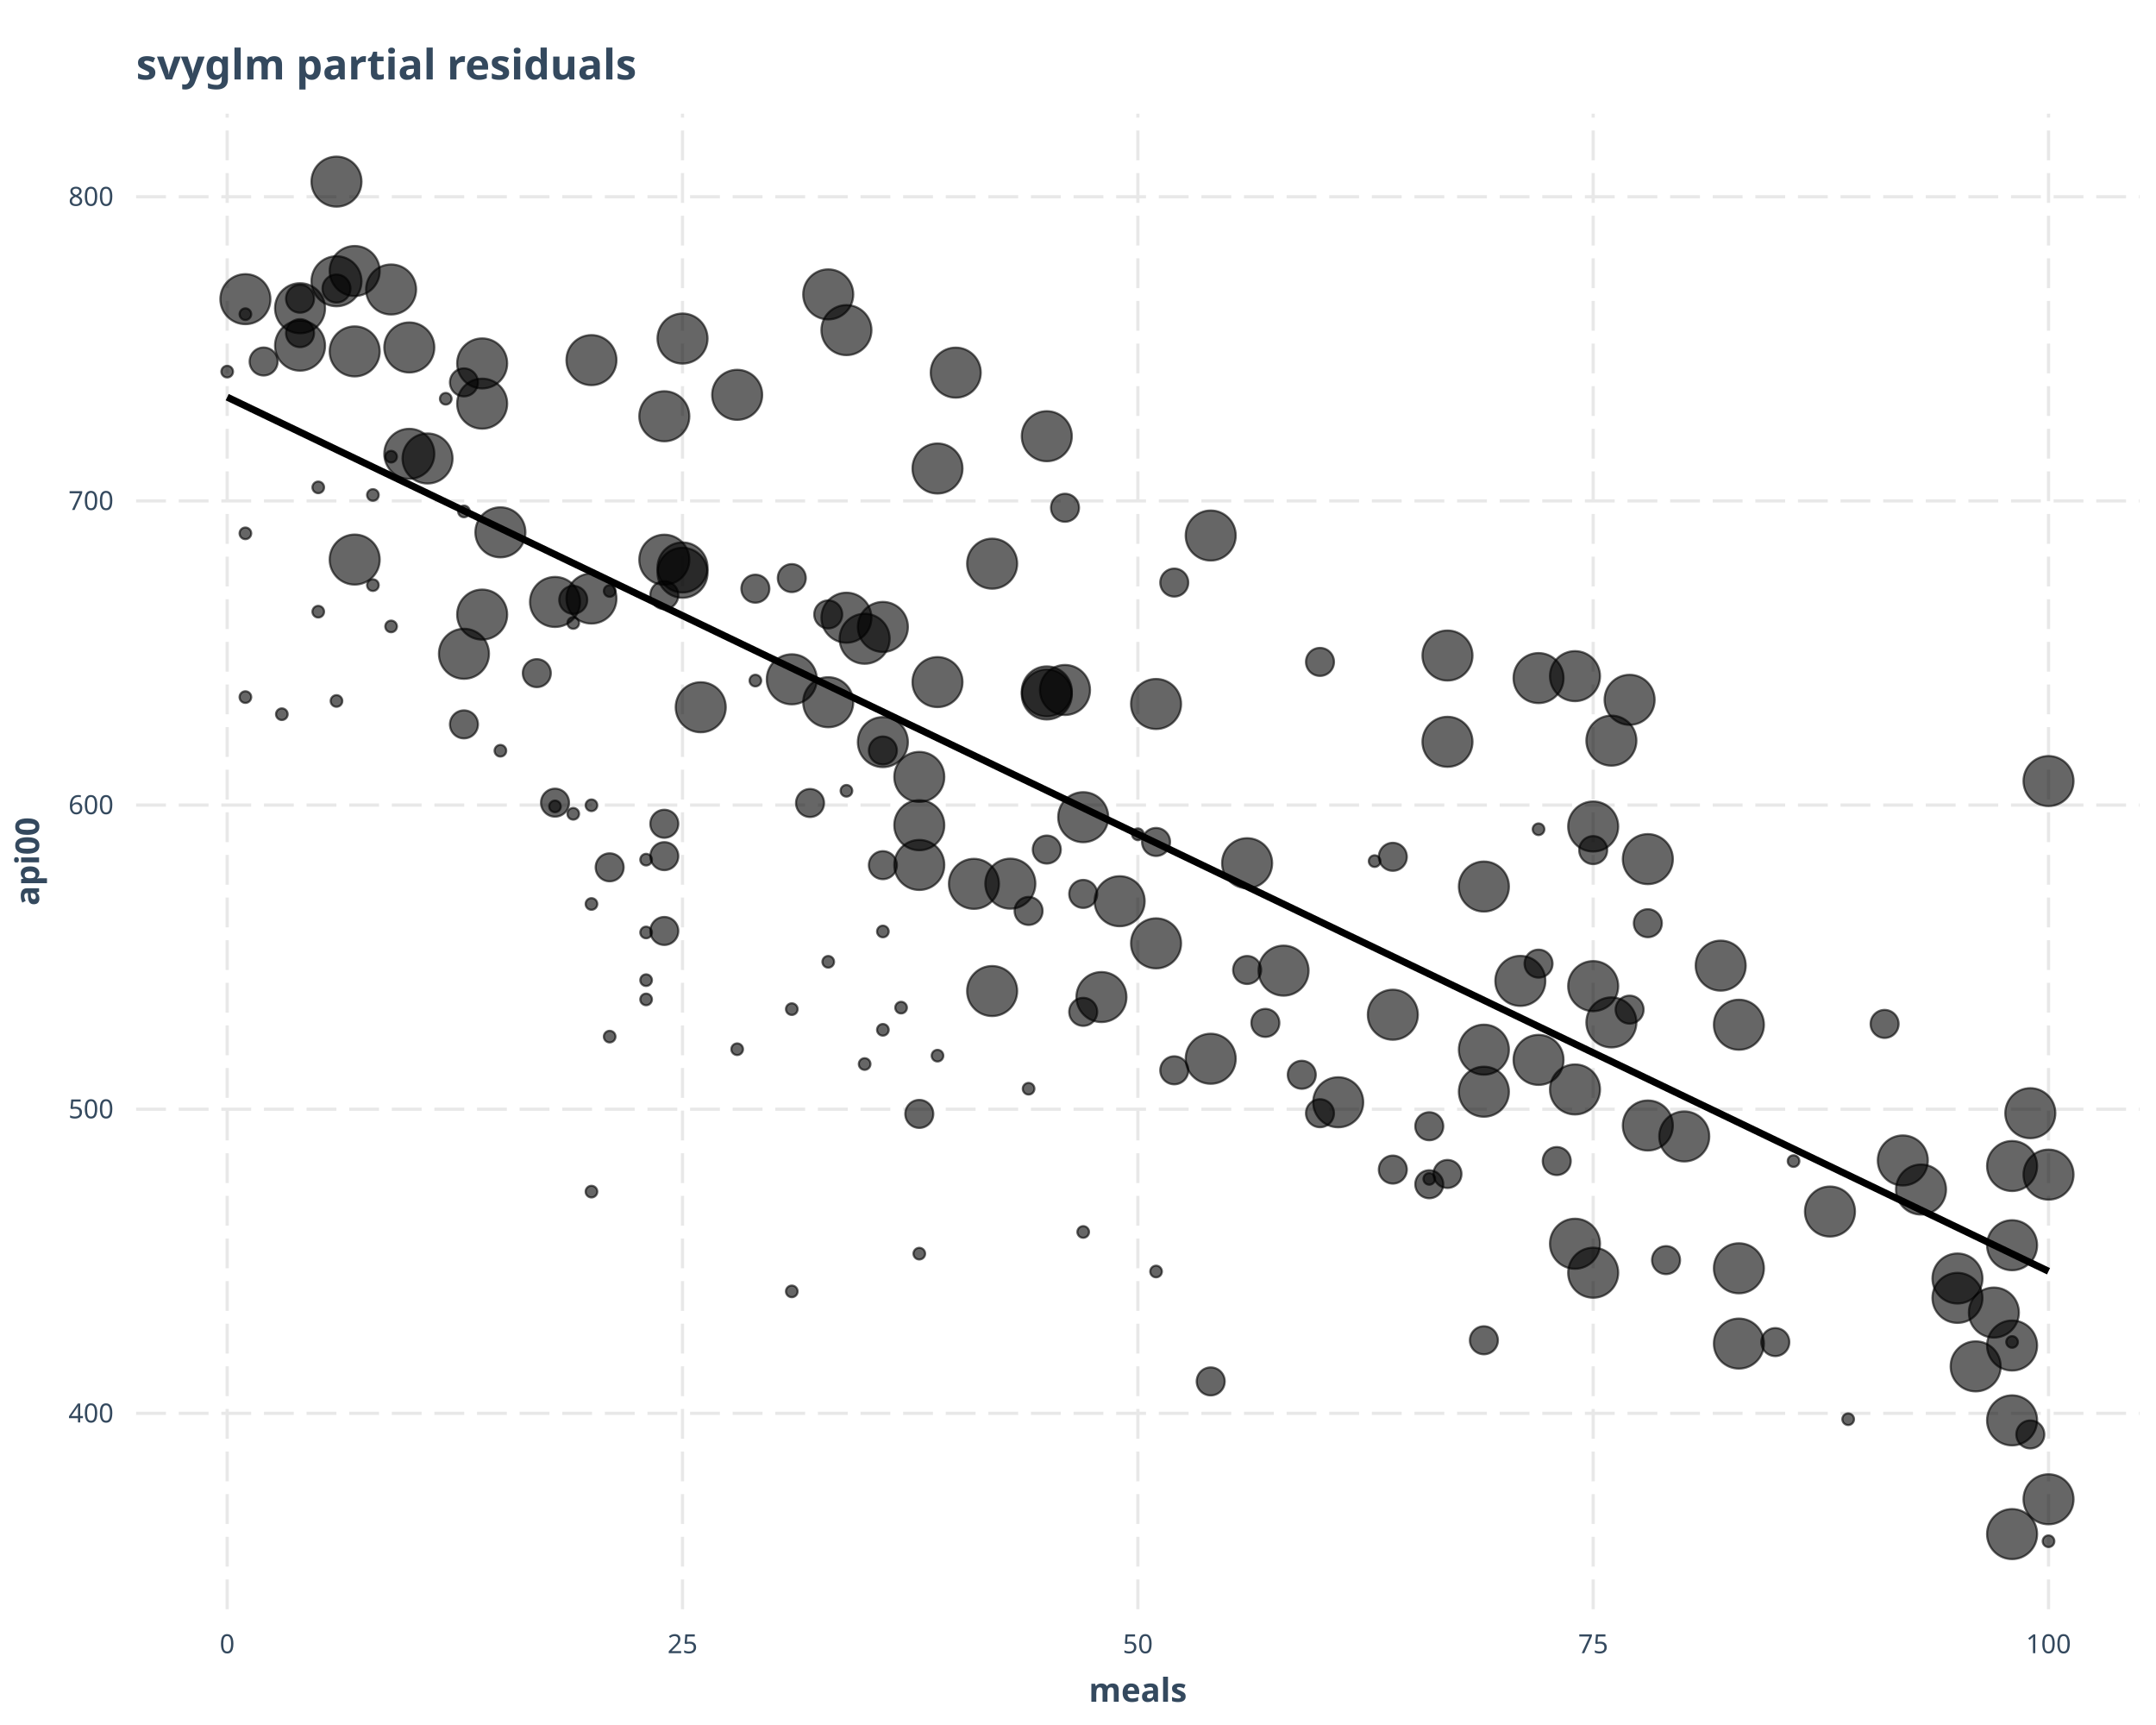
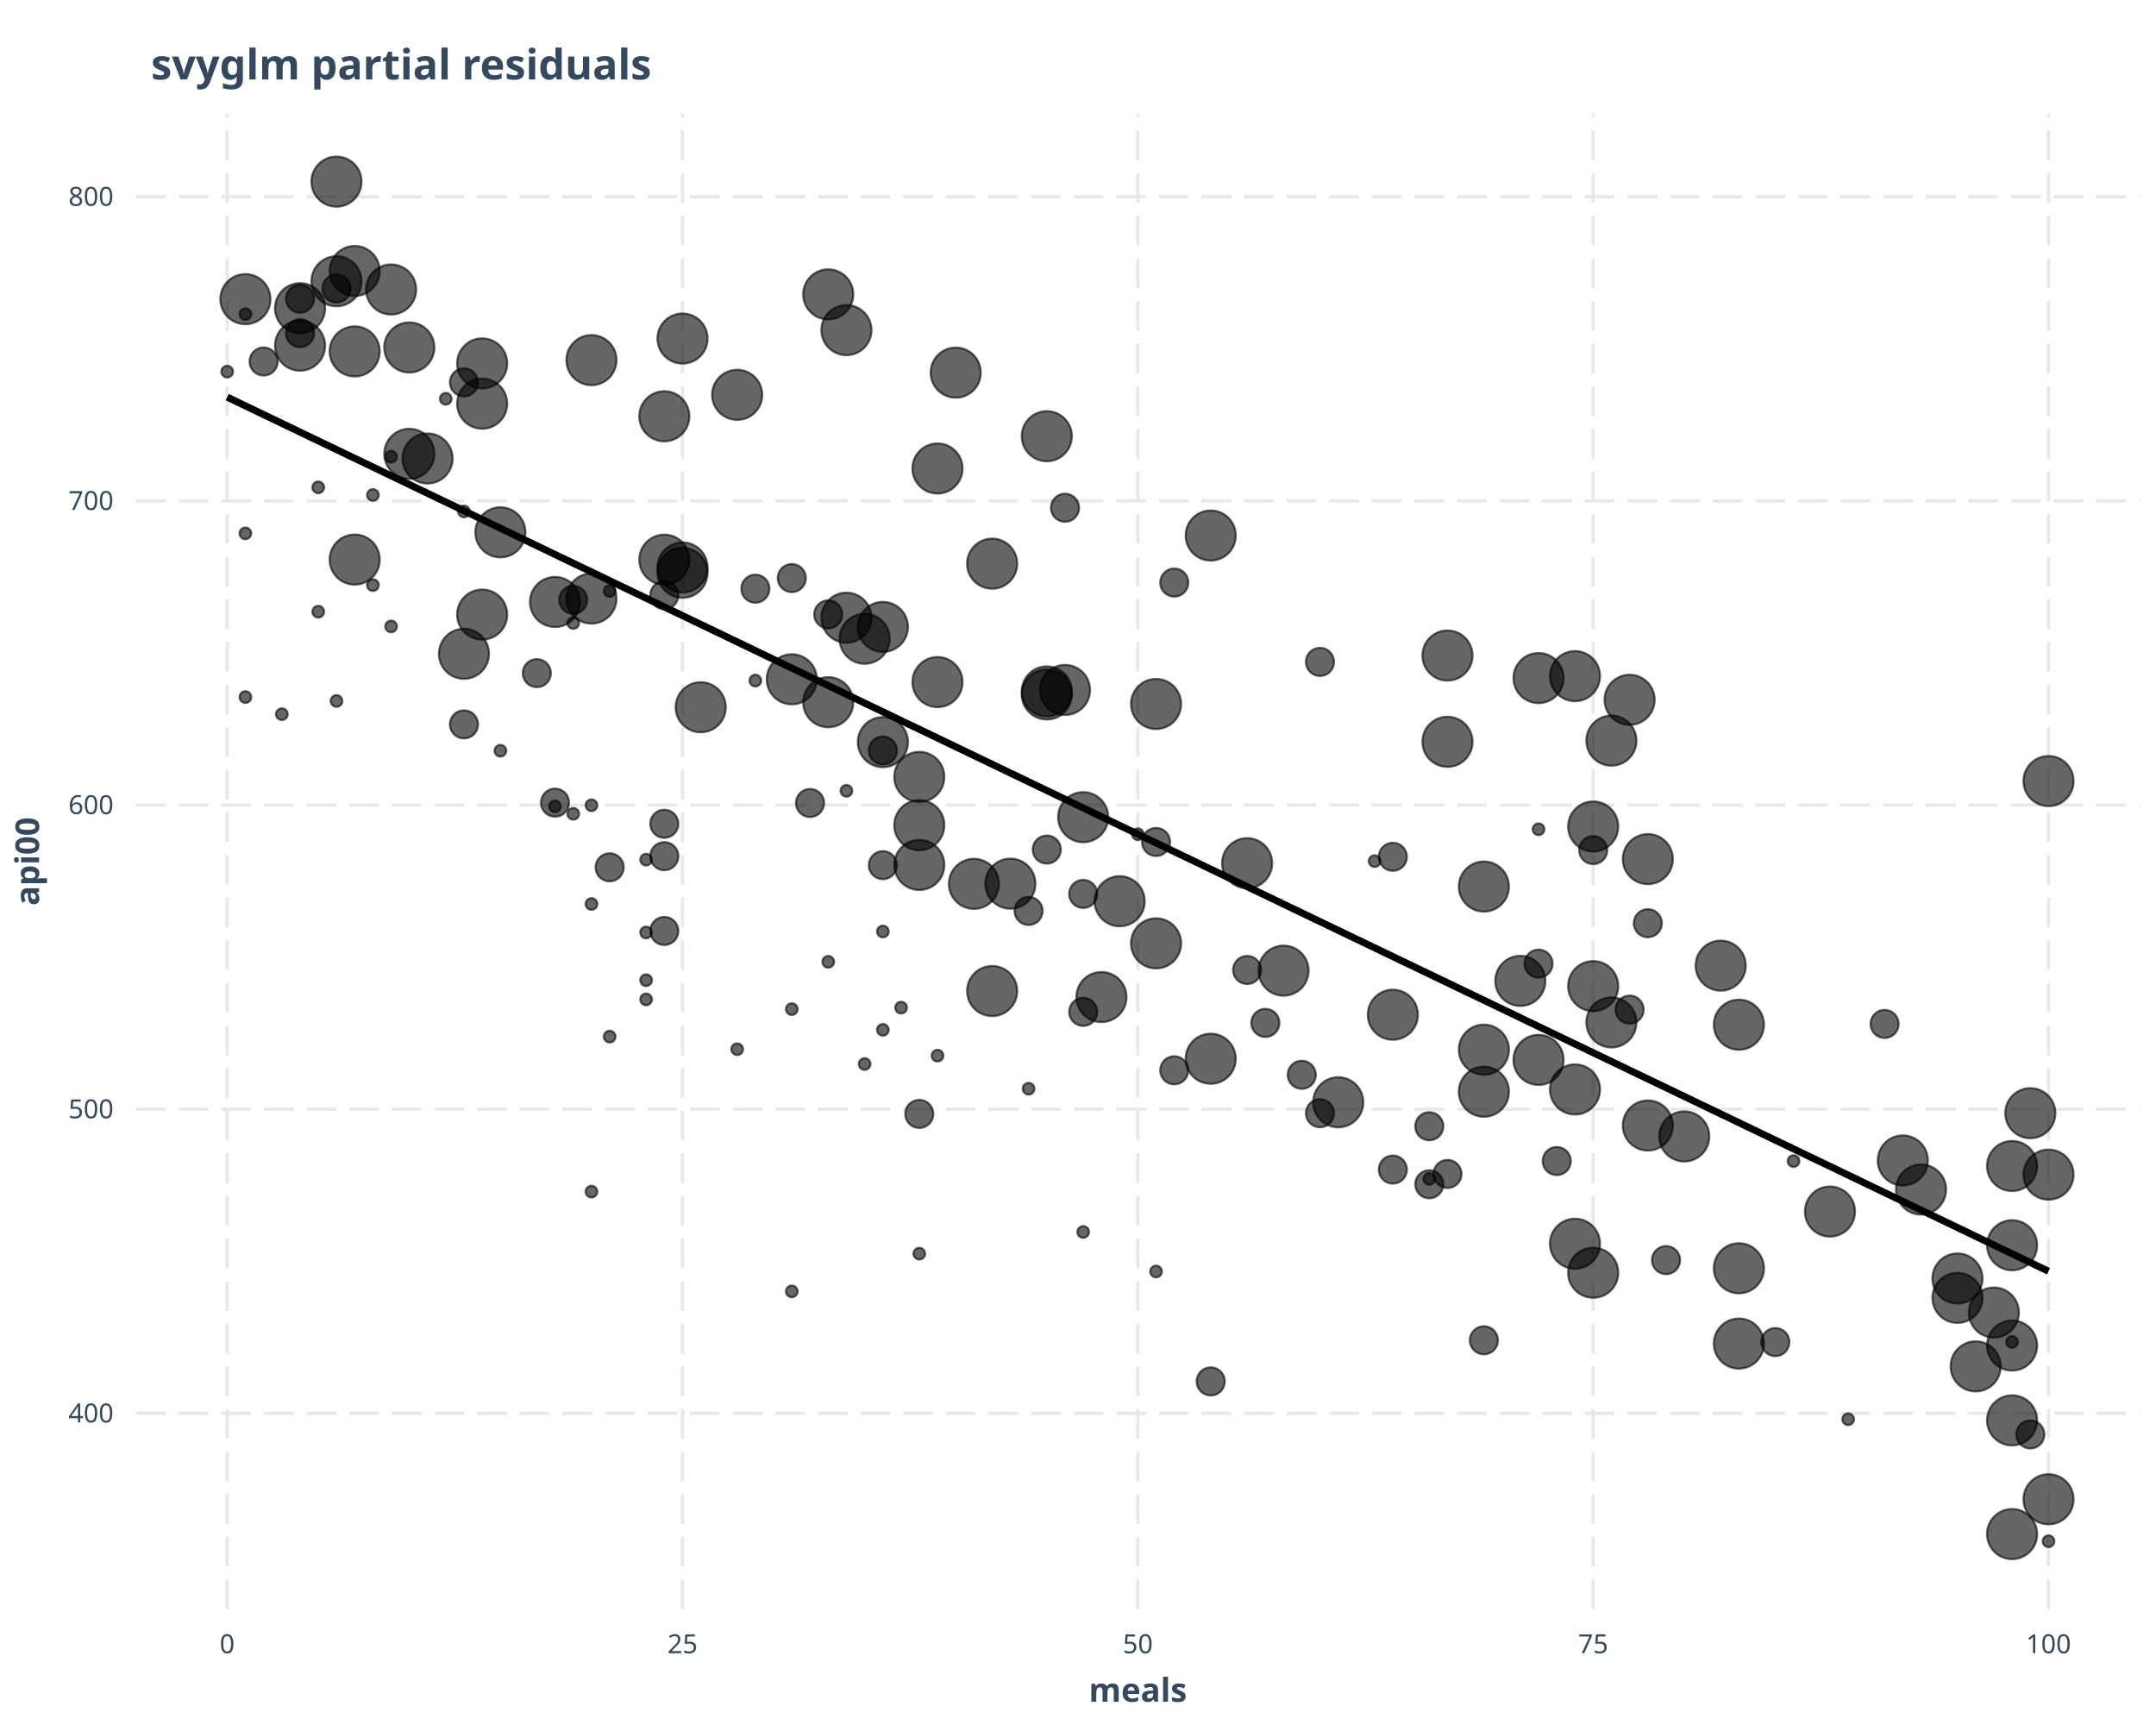
<svg xmlns="http://www.w3.org/2000/svg" class="svglite" data-engine-version="2.0" width="720.00pt" height="576.00pt" viewBox="0 0 720.00 576.00">
  <defs>
    <style type="text/css">
    .svglite line, .svglite polyline, .svglite polygon, .svglite path, .svglite rect, .svglite circle {
      fill: none;
      stroke: #000000;
      stroke-linecap: round;
      stroke-linejoin: round;
      stroke-miterlimit: 10.00;
    }
  </style>
  </defs>
  <rect width="100%" height="100%" style="stroke: none; fill: #FFFFFF;" />
  <defs>
    <clipPath id="cpMC4wMHw3MjAuMDB8MC4wMHw1NzYuMDA=">
      <rect x="0.00" y="0.00" width="720.00" height="576.00" />
    </clipPath>
  </defs>
  <g clip-path="url(#cpMC4wMHw3MjAuMDB8MC4wMHw1NzYuMDA=)">
    <rect x="0.00" y="0.00" width="720.00" height="576.00" style="stroke-width: 1.07; stroke: #FFFFFF; fill: #FFFFFF;" />
  </g>
  <defs>
    <clipPath id="cpNDUuNDZ8NzE0LjUyfDM3Ljk1fDUzNy4zNA==">
      <rect x="45.46" y="37.95" width="669.06" height="499.40" />
    </clipPath>
  </defs>
  <g clip-path="url(#cpNDUuNDZ8NzE0LjUyfDM3Ljk1fDUzNy4zNA==)">
    <rect x="45.46" y="37.95" width="669.06" height="499.40" style="stroke-width: 0.00; stroke: #FFFFFF; fill: #FFFFFF;" />
    <polyline points="45.46,471.94 714.52,471.94 " style="stroke-width: 1.07; stroke: #E8E8E8; stroke-dasharray: 9.96,4.27; stroke-linecap: butt;" />
    <polyline points="45.46,370.38 714.52,370.38 " style="stroke-width: 1.07; stroke: #E8E8E8; stroke-dasharray: 9.96,4.27; stroke-linecap: butt;" />
    <polyline points="45.46,268.82 714.52,268.82 " style="stroke-width: 1.07; stroke: #E8E8E8; stroke-dasharray: 9.96,4.27; stroke-linecap: butt;" />
    <polyline points="45.46,167.26 714.52,167.26 " style="stroke-width: 1.07; stroke: #E8E8E8; stroke-dasharray: 9.96,4.27; stroke-linecap: butt;" />
    <polyline points="45.46,65.70 714.52,65.70 " style="stroke-width: 1.07; stroke: #E8E8E8; stroke-dasharray: 9.96,4.27; stroke-linecap: butt;" />
    <polyline points="75.87,537.34 75.87,37.95 " style="stroke-width: 1.07; stroke: #E8E8E8; stroke-dasharray: 9.96,4.27; stroke-linecap: butt;" />
    <polyline points="227.93,537.34 227.93,37.95 " style="stroke-width: 1.07; stroke: #E8E8E8; stroke-dasharray: 9.96,4.27; stroke-linecap: butt;" />
    <polyline points="379.99,537.34 379.99,37.95 " style="stroke-width: 1.07; stroke: #E8E8E8; stroke-dasharray: 9.96,4.27; stroke-linecap: butt;" />
    <polyline points="532.05,537.34 532.05,37.95 " style="stroke-width: 1.07; stroke: #E8E8E8; stroke-dasharray: 9.96,4.27; stroke-linecap: butt;" />
    <polyline points="684.11,537.34 684.11,37.95 " style="stroke-width: 1.07; stroke: #E8E8E8; stroke-dasharray: 9.96,4.27; stroke-linecap: butt;" />
    <circle cx="276.59" cy="98.30" r="8.36" style="stroke-width: 0.71; stroke: #000000; stroke-opacity: 0.60; fill: #000000; fill-opacity: 0.60;" />
    <circle cx="671.94" cy="415.80" r="8.36" style="stroke-width: 0.71; stroke: #000000; stroke-opacity: 0.60; fill: #000000; fill-opacity: 0.60;" />
    <circle cx="465.14" cy="338.83" r="8.36" style="stroke-width: 0.71; stroke: #000000; stroke-opacity: 0.60; fill: #000000; fill-opacity: 0.60;" />
    <circle cx="580.71" cy="423.50" r="8.36" style="stroke-width: 0.71; stroke: #000000; stroke-opacity: 0.60; fill: #000000; fill-opacity: 0.60;" />
    <circle cx="234.01" cy="236.16" r="8.36" style="stroke-width: 0.71; stroke: #000000; stroke-opacity: 0.60; fill: #000000; fill-opacity: 0.60;" />
    <circle cx="118.45" cy="186.85" r="8.36" style="stroke-width: 0.71; stroke: #000000; stroke-opacity: 0.60; fill: #000000; fill-opacity: 0.60;" />
    <circle cx="130.61" cy="96.66" r="8.36" style="stroke-width: 0.71; stroke: #000000; stroke-opacity: 0.60; fill: #000000; fill-opacity: 0.60;" />
    <circle cx="349.58" cy="145.66" r="8.36" style="stroke-width: 0.71; stroke: #000000; stroke-opacity: 0.60; fill: #000000; fill-opacity: 0.60;" />
    <circle cx="532.05" cy="329.28" r="8.36" style="stroke-width: 0.71; stroke: #000000; stroke-opacity: 0.60; fill: #000000; fill-opacity: 0.60;" />
    <circle cx="361.74" cy="272.87" r="8.36" style="stroke-width: 0.71; stroke: #000000; stroke-opacity: 0.60; fill: #000000; fill-opacity: 0.60;" />
    <circle cx="495.55" cy="447.54" r="4.68" style="stroke-width: 0.71; stroke: #000000; stroke-opacity: 0.60; fill: #000000; fill-opacity: 0.60;" />
    <circle cx="440.81" cy="371.72" r="4.68" style="stroke-width: 0.71; stroke: #000000; stroke-opacity: 0.60; fill: #000000; fill-opacity: 0.60;" />
    <circle cx="477.31" cy="393.65" r="1.95" style="stroke-width: 0.71; stroke: #000000; stroke-opacity: 0.60; fill: #000000; fill-opacity: 0.60;" />
    <circle cx="404.32" cy="461.27" r="4.68" style="stroke-width: 0.71; stroke: #000000; stroke-opacity: 0.60; fill: #000000; fill-opacity: 0.60;" />
    <circle cx="288.75" cy="355.29" r="1.95" style="stroke-width: 0.71; stroke: #000000; stroke-opacity: 0.60; fill: #000000; fill-opacity: 0.60;" />
    <circle cx="653.70" cy="433.38" r="8.36" style="stroke-width: 0.71; stroke: #000000; stroke-opacity: 0.60; fill: #000000; fill-opacity: 0.60;" />
    <circle cx="532.05" cy="275.98" r="8.36" style="stroke-width: 0.71; stroke: #000000; stroke-opacity: 0.60; fill: #000000; fill-opacity: 0.60;" />
    <circle cx="361.74" cy="337.87" r="4.68" style="stroke-width: 0.71; stroke: #000000; stroke-opacity: 0.60; fill: #000000; fill-opacity: 0.60;" />
    <circle cx="112.37" cy="96.35" r="4.68" style="stroke-width: 0.71; stroke: #000000; stroke-opacity: 0.60; fill: #000000; fill-opacity: 0.60;" />
    <circle cx="641.53" cy="397.20" r="8.36" style="stroke-width: 0.71; stroke: #000000; stroke-opacity: 0.60; fill: #000000; fill-opacity: 0.60;" />
    <circle cx="307.00" cy="259.42" r="8.36" style="stroke-width: 0.71; stroke: #000000; stroke-opacity: 0.60; fill: #000000; fill-opacity: 0.60;" />
    <circle cx="270.51" cy="268.13" r="4.68" style="stroke-width: 0.71; stroke: #000000; stroke-opacity: 0.60; fill: #000000; fill-opacity: 0.60;" />
    <circle cx="221.85" cy="186.89" r="8.36" style="stroke-width: 0.71; stroke: #000000; stroke-opacity: 0.60; fill: #000000; fill-opacity: 0.60;" />
    <circle cx="617.20" cy="473.89" r="1.95" style="stroke-width: 0.71; stroke: #000000; stroke-opacity: 0.60; fill: #000000; fill-opacity: 0.60;" />
    <circle cx="343.50" cy="363.54" r="1.95" style="stroke-width: 0.71; stroke: #000000; stroke-opacity: 0.60; fill: #000000; fill-opacity: 0.60;" />
    <circle cx="167.11" cy="177.75" r="8.36" style="stroke-width: 0.71; stroke: #000000; stroke-opacity: 0.60; fill: #000000; fill-opacity: 0.60;" />
    <circle cx="185.35" cy="269.26" r="1.95" style="stroke-width: 0.71; stroke: #000000; stroke-opacity: 0.60; fill: #000000; fill-opacity: 0.60;" />
    <circle cx="130.61" cy="209.17" r="1.95" style="stroke-width: 0.71; stroke: #000000; stroke-opacity: 0.60; fill: #000000; fill-opacity: 0.60;" />
    <circle cx="288.75" cy="213.29" r="8.36" style="stroke-width: 0.71; stroke: #000000; stroke-opacity: 0.60; fill: #000000; fill-opacity: 0.60;" />
    <circle cx="440.81" cy="221.02" r="4.68" style="stroke-width: 0.71; stroke: #000000; stroke-opacity: 0.60; fill: #000000; fill-opacity: 0.60;" />
    <circle cx="154.94" cy="241.88" r="4.68" style="stroke-width: 0.71; stroke: #000000; stroke-opacity: 0.60; fill: #000000; fill-opacity: 0.60;" />
    <circle cx="671.94" cy="474.28" r="8.36" style="stroke-width: 0.71; stroke: #000000; stroke-opacity: 0.60; fill: #000000; fill-opacity: 0.60;" />
    <circle cx="227.93" cy="113.05" r="8.36" style="stroke-width: 0.71; stroke: #000000; stroke-opacity: 0.60; fill: #000000; fill-opacity: 0.60;" />
    <circle cx="550.30" cy="375.82" r="8.36" style="stroke-width: 0.71; stroke: #000000; stroke-opacity: 0.60; fill: #000000; fill-opacity: 0.60;" />
    <circle cx="459.06" cy="287.54" r="1.95" style="stroke-width: 0.71; stroke: #000000; stroke-opacity: 0.60; fill: #000000; fill-opacity: 0.60;" />
    <circle cx="404.32" cy="178.82" r="8.36" style="stroke-width: 0.71; stroke: #000000; stroke-opacity: 0.60; fill: #000000; fill-opacity: 0.60;" />
    <circle cx="203.60" cy="289.61" r="4.68" style="stroke-width: 0.71; stroke: #000000; stroke-opacity: 0.60; fill: #000000; fill-opacity: 0.60;" />
    <circle cx="221.85" cy="285.88" r="4.68" style="stroke-width: 0.71; stroke: #000000; stroke-opacity: 0.60; fill: #000000; fill-opacity: 0.60;" />
    <circle cx="215.77" cy="311.36" r="1.95" style="stroke-width: 0.71; stroke: #000000; stroke-opacity: 0.60; fill: #000000; fill-opacity: 0.60;" />
    <circle cx="282.67" cy="206.26" r="8.36" style="stroke-width: 0.71; stroke: #000000; stroke-opacity: 0.60; fill: #000000; fill-opacity: 0.60;" />
    <circle cx="88.04" cy="120.71" r="4.68" style="stroke-width: 0.71; stroke: #000000; stroke-opacity: 0.60; fill: #000000; fill-opacity: 0.60;" />
    <circle cx="264.42" cy="431.21" r="1.95" style="stroke-width: 0.71; stroke: #000000; stroke-opacity: 0.60; fill: #000000; fill-opacity: 0.60;" />
    <circle cx="100.20" cy="115.42" r="8.36" style="stroke-width: 0.71; stroke: #000000; stroke-opacity: 0.60; fill: #000000; fill-opacity: 0.60;" />
    <circle cx="300.92" cy="336.46" r="1.95" style="stroke-width: 0.71; stroke: #000000; stroke-opacity: 0.60; fill: #000000; fill-opacity: 0.60;" />
    <circle cx="161.02" cy="205.22" r="8.36" style="stroke-width: 0.71; stroke: #000000; stroke-opacity: 0.60; fill: #000000; fill-opacity: 0.60;" />
    <circle cx="264.42" cy="226.83" r="8.36" style="stroke-width: 0.71; stroke: #000000; stroke-opacity: 0.60; fill: #000000; fill-opacity: 0.60;" />
    <circle cx="197.52" cy="268.89" r="1.95" style="stroke-width: 0.71; stroke: #000000; stroke-opacity: 0.60; fill: #000000; fill-opacity: 0.60;" />
    <circle cx="434.73" cy="358.88" r="4.68" style="stroke-width: 0.71; stroke: #000000; stroke-opacity: 0.60; fill: #000000; fill-opacity: 0.60;" />
    <circle cx="264.42" cy="193.03" r="4.68" style="stroke-width: 0.71; stroke: #000000; stroke-opacity: 0.60; fill: #000000; fill-opacity: 0.60;" />
    <circle cx="112.37" cy="93.91" r="8.36" style="stroke-width: 0.71; stroke: #000000; stroke-opacity: 0.60; fill: #000000; fill-opacity: 0.60;" />
    <circle cx="477.31" cy="376.07" r="4.68" style="stroke-width: 0.71; stroke: #000000; stroke-opacity: 0.60; fill: #000000; fill-opacity: 0.60;" />
    <circle cx="428.65" cy="324.11" r="8.36" style="stroke-width: 0.71; stroke: #000000; stroke-opacity: 0.60; fill: #000000; fill-opacity: 0.60;" />
    <circle cx="507.72" cy="327.53" r="8.36" style="stroke-width: 0.71; stroke: #000000; stroke-opacity: 0.60; fill: #000000; fill-opacity: 0.60;" />
    <circle cx="483.39" cy="247.70" r="8.36" style="stroke-width: 0.71; stroke: #000000; stroke-opacity: 0.60; fill: #000000; fill-opacity: 0.60;" />
    <circle cx="532.05" cy="424.98" r="8.36" style="stroke-width: 0.71; stroke: #000000; stroke-opacity: 0.60; fill: #000000; fill-opacity: 0.60;" />
    <circle cx="167.11" cy="250.68" r="1.95" style="stroke-width: 0.71; stroke: #000000; stroke-opacity: 0.60; fill: #000000; fill-opacity: 0.60;" />
    <circle cx="550.30" cy="308.27" r="4.68" style="stroke-width: 0.71; stroke: #000000; stroke-opacity: 0.60; fill: #000000; fill-opacity: 0.60;" />
    <circle cx="465.14" cy="286.10" r="4.68" style="stroke-width: 0.71; stroke: #000000; stroke-opacity: 0.60; fill: #000000; fill-opacity: 0.60;" />
    <circle cx="319.17" cy="124.43" r="8.36" style="stroke-width: 0.71; stroke: #000000; stroke-opacity: 0.60; fill: #000000; fill-opacity: 0.60;" />
    <circle cx="294.84" cy="209.34" r="8.36" style="stroke-width: 0.71; stroke: #000000; stroke-opacity: 0.60; fill: #000000; fill-opacity: 0.60;" />
    <circle cx="331.33" cy="188.22" r="8.36" style="stroke-width: 0.71; stroke: #000000; stroke-opacity: 0.60; fill: #000000; fill-opacity: 0.60;" />
    <circle cx="495.55" cy="296.03" r="8.36" style="stroke-width: 0.71; stroke: #000000; stroke-opacity: 0.60; fill: #000000; fill-opacity: 0.60;" />
    <circle cx="678.03" cy="371.71" r="8.36" style="stroke-width: 0.71; stroke: #000000; stroke-opacity: 0.60; fill: #000000; fill-opacity: 0.60;" />
    <circle cx="532.05" cy="283.86" r="4.68" style="stroke-width: 0.71; stroke: #000000; stroke-opacity: 0.60; fill: #000000; fill-opacity: 0.60;" />
    <circle cx="386.07" cy="424.57" r="1.95" style="stroke-width: 0.71; stroke: #000000; stroke-opacity: 0.60; fill: #000000; fill-opacity: 0.60;" />
    <circle cx="349.58" cy="231.89" r="8.36" style="stroke-width: 0.71; stroke: #000000; stroke-opacity: 0.60; fill: #000000; fill-opacity: 0.60;" />
    <circle cx="161.02" cy="121.35" r="8.36" style="stroke-width: 0.71; stroke: #000000; stroke-opacity: 0.60; fill: #000000; fill-opacity: 0.60;" />
    <circle cx="154.94" cy="218.31" r="8.36" style="stroke-width: 0.71; stroke: #000000; stroke-opacity: 0.60; fill: #000000; fill-opacity: 0.60;" />
    <circle cx="118.45" cy="90.49" r="8.36" style="stroke-width: 0.71; stroke: #000000; stroke-opacity: 0.60; fill: #000000; fill-opacity: 0.60;" />
    <circle cx="556.38" cy="420.77" r="4.68" style="stroke-width: 0.71; stroke: #000000; stroke-opacity: 0.60; fill: #000000; fill-opacity: 0.60;" />
    <circle cx="100.20" cy="99.74" r="4.68" style="stroke-width: 0.71; stroke: #000000; stroke-opacity: 0.60; fill: #000000; fill-opacity: 0.60;" />
    <circle cx="580.71" cy="448.64" r="8.36" style="stroke-width: 0.71; stroke: #000000; stroke-opacity: 0.60; fill: #000000; fill-opacity: 0.60;" />
    <circle cx="635.45" cy="387.49" r="8.36" style="stroke-width: 0.71; stroke: #000000; stroke-opacity: 0.60; fill: #000000; fill-opacity: 0.60;" />
    <circle cx="386.07" cy="281.14" r="4.68" style="stroke-width: 0.71; stroke: #000000; stroke-opacity: 0.60; fill: #000000; fill-opacity: 0.60;" />
    <circle cx="227.93" cy="189.48" r="8.36" style="stroke-width: 0.71; stroke: #000000; stroke-opacity: 0.60; fill: #000000; fill-opacity: 0.60;" />
    <circle cx="525.97" cy="363.78" r="8.36" style="stroke-width: 0.71; stroke: #000000; stroke-opacity: 0.60; fill: #000000; fill-opacity: 0.60;" />
    <circle cx="392.15" cy="357.39" r="4.68" style="stroke-width: 0.71; stroke: #000000; stroke-opacity: 0.60; fill: #000000; fill-opacity: 0.60;" />
    <circle cx="653.70" cy="426.91" r="8.36" style="stroke-width: 0.71; stroke: #000000; stroke-opacity: 0.60; fill: #000000; fill-opacity: 0.60;" />
    <circle cx="386.07" cy="235.07" r="8.36" style="stroke-width: 0.71; stroke: #000000; stroke-opacity: 0.60; fill: #000000; fill-opacity: 0.60;" />
    <circle cx="659.78" cy="456.25" r="8.36" style="stroke-width: 0.71; stroke: #000000; stroke-opacity: 0.60; fill: #000000; fill-opacity: 0.60;" />
    <circle cx="94.12" cy="238.48" r="1.95" style="stroke-width: 0.71; stroke: #000000; stroke-opacity: 0.60; fill: #000000; fill-opacity: 0.60;" />
    <circle cx="525.97" cy="415.30" r="8.36" style="stroke-width: 0.71; stroke: #000000; stroke-opacity: 0.60; fill: #000000; fill-opacity: 0.60;" />
    <circle cx="118.45" cy="117.34" r="8.36" style="stroke-width: 0.71; stroke: #000000; stroke-opacity: 0.60; fill: #000000; fill-opacity: 0.60;" />
    <circle cx="197.52" cy="199.86" r="8.36" style="stroke-width: 0.71; stroke: #000000; stroke-opacity: 0.60; fill: #000000; fill-opacity: 0.60;" />
    <circle cx="221.85" cy="139.00" r="8.36" style="stroke-width: 0.71; stroke: #000000; stroke-opacity: 0.60; fill: #000000; fill-opacity: 0.60;" />
    <circle cx="379.99" cy="278.57" r="1.95" style="stroke-width: 0.71; stroke: #000000; stroke-opacity: 0.60; fill: #000000; fill-opacity: 0.60;" />
    <circle cx="197.52" cy="120.25" r="8.36" style="stroke-width: 0.71; stroke: #000000; stroke-opacity: 0.60; fill: #000000; fill-opacity: 0.60;" />
    <circle cx="100.20" cy="111.24" r="4.68" style="stroke-width: 0.71; stroke: #000000; stroke-opacity: 0.60; fill: #000000; fill-opacity: 0.60;" />
    <circle cx="124.53" cy="195.38" r="1.95" style="stroke-width: 0.71; stroke: #000000; stroke-opacity: 0.60; fill: #000000; fill-opacity: 0.60;" />
    <circle cx="684.11" cy="500.63" r="8.36" style="stroke-width: 0.71; stroke: #000000; stroke-opacity: 0.60; fill: #000000; fill-opacity: 0.60;" />
    <circle cx="446.90" cy="368.06" r="8.36" style="stroke-width: 0.71; stroke: #000000; stroke-opacity: 0.60; fill: #000000; fill-opacity: 0.60;" />
    <circle cx="367.83" cy="332.93" r="8.36" style="stroke-width: 0.71; stroke: #000000; stroke-opacity: 0.60; fill: #000000; fill-opacity: 0.60;" />
    <circle cx="386.07" cy="315.00" r="8.36" style="stroke-width: 0.71; stroke: #000000; stroke-opacity: 0.60; fill: #000000; fill-opacity: 0.60;" />
    <circle cx="179.27" cy="224.77" r="4.68" style="stroke-width: 0.71; stroke: #000000; stroke-opacity: 0.60; fill: #000000; fill-opacity: 0.60;" />
    <circle cx="416.48" cy="288.24" r="8.36" style="stroke-width: 0.71; stroke: #000000; stroke-opacity: 0.60; fill: #000000; fill-opacity: 0.60;" />
    <circle cx="148.86" cy="133.15" r="1.95" style="stroke-width: 0.71; stroke: #000000; stroke-opacity: 0.60; fill: #000000; fill-opacity: 0.60;" />
    <circle cx="562.46" cy="379.47" r="8.36" style="stroke-width: 0.71; stroke: #000000; stroke-opacity: 0.60; fill: #000000; fill-opacity: 0.60;" />
    <circle cx="513.80" cy="276.90" r="1.95" style="stroke-width: 0.71; stroke: #000000; stroke-opacity: 0.60; fill: #000000; fill-opacity: 0.60;" />
    <circle cx="544.21" cy="337.13" r="4.68" style="stroke-width: 0.71; stroke: #000000; stroke-opacity: 0.60; fill: #000000; fill-opacity: 0.60;" />
    <circle cx="185.35" cy="201.00" r="8.36" style="stroke-width: 0.71; stroke: #000000; stroke-opacity: 0.60; fill: #000000; fill-opacity: 0.60;" />
    <circle cx="136.69" cy="116.02" r="8.36" style="stroke-width: 0.71; stroke: #000000; stroke-opacity: 0.60; fill: #000000; fill-opacity: 0.60;" />
    <circle cx="185.35" cy="268.02" r="4.68" style="stroke-width: 0.71; stroke: #000000; stroke-opacity: 0.60; fill: #000000; fill-opacity: 0.60;" />
    <circle cx="313.08" cy="352.50" r="1.95" style="stroke-width: 0.71; stroke: #000000; stroke-opacity: 0.60; fill: #000000; fill-opacity: 0.60;" />
    <circle cx="465.14" cy="390.54" r="4.68" style="stroke-width: 0.71; stroke: #000000; stroke-opacity: 0.60; fill: #000000; fill-opacity: 0.60;" />
    <circle cx="404.32" cy="353.53" r="8.36" style="stroke-width: 0.71; stroke: #000000; stroke-opacity: 0.60; fill: #000000; fill-opacity: 0.60;" />
    <circle cx="538.13" cy="341.39" r="8.36" style="stroke-width: 0.71; stroke: #000000; stroke-opacity: 0.60; fill: #000000; fill-opacity: 0.60;" />
    <circle cx="81.95" cy="104.90" r="1.95" style="stroke-width: 0.71; stroke: #000000; stroke-opacity: 0.60; fill: #000000; fill-opacity: 0.60;" />
    <circle cx="112.37" cy="60.65" r="8.36" style="stroke-width: 0.71; stroke: #000000; stroke-opacity: 0.60; fill: #000000; fill-opacity: 0.60;" />
    <circle cx="349.58" cy="283.68" r="4.68" style="stroke-width: 0.71; stroke: #000000; stroke-opacity: 0.60; fill: #000000; fill-opacity: 0.60;" />
    <circle cx="142.78" cy="153.09" r="8.36" style="stroke-width: 0.71; stroke: #000000; stroke-opacity: 0.60; fill: #000000; fill-opacity: 0.60;" />
    <circle cx="130.61" cy="152.49" r="1.95" style="stroke-width: 0.71; stroke: #000000; stroke-opacity: 0.60; fill: #000000; fill-opacity: 0.60;" />
    <circle cx="513.80" cy="321.77" r="4.68" style="stroke-width: 0.71; stroke: #000000; stroke-opacity: 0.60; fill: #000000; fill-opacity: 0.60;" />
    <circle cx="191.44" cy="271.74" r="1.95" style="stroke-width: 0.71; stroke: #000000; stroke-opacity: 0.60; fill: #000000; fill-opacity: 0.60;" />
    <circle cx="684.11" cy="392.22" r="8.36" style="stroke-width: 0.71; stroke: #000000; stroke-opacity: 0.60; fill: #000000; fill-opacity: 0.60;" />
    <circle cx="361.74" cy="298.49" r="4.68" style="stroke-width: 0.71; stroke: #000000; stroke-opacity: 0.60; fill: #000000; fill-opacity: 0.60;" />
    <circle cx="81.95" cy="178.09" r="1.95" style="stroke-width: 0.71; stroke: #000000; stroke-opacity: 0.60; fill: #000000; fill-opacity: 0.60;" />
    <circle cx="513.80" cy="353.91" r="8.36" style="stroke-width: 0.71; stroke: #000000; stroke-opacity: 0.60; fill: #000000; fill-opacity: 0.60;" />
    <circle cx="665.86" cy="438.28" r="8.36" style="stroke-width: 0.71; stroke: #000000; stroke-opacity: 0.60; fill: #000000; fill-opacity: 0.60;" />
    <circle cx="483.39" cy="392.00" r="4.68" style="stroke-width: 0.71; stroke: #000000; stroke-opacity: 0.60; fill: #000000; fill-opacity: 0.60;" />
    <circle cx="592.87" cy="448.14" r="4.68" style="stroke-width: 0.71; stroke: #000000; stroke-opacity: 0.60; fill: #000000; fill-opacity: 0.60;" />
    <circle cx="81.95" cy="99.89" r="8.36" style="stroke-width: 0.71; stroke: #000000; stroke-opacity: 0.60; fill: #000000; fill-opacity: 0.60;" />
    <circle cx="112.37" cy="234.06" r="1.95" style="stroke-width: 0.71; stroke: #000000; stroke-opacity: 0.60; fill: #000000; fill-opacity: 0.60;" />
    <circle cx="544.21" cy="233.68" r="8.36" style="stroke-width: 0.71; stroke: #000000; stroke-opacity: 0.60; fill: #000000; fill-opacity: 0.60;" />
    <circle cx="580.71" cy="342.17" r="8.36" style="stroke-width: 0.71; stroke: #000000; stroke-opacity: 0.60; fill: #000000; fill-opacity: 0.60;" />
    <circle cx="392.15" cy="194.53" r="4.68" style="stroke-width: 0.71; stroke: #000000; stroke-opacity: 0.60; fill: #000000; fill-opacity: 0.60;" />
    <circle cx="331.33" cy="330.92" r="8.36" style="stroke-width: 0.71; stroke: #000000; stroke-opacity: 0.60; fill: #000000; fill-opacity: 0.60;" />
    <circle cx="307.00" cy="275.55" r="8.36" style="stroke-width: 0.71; stroke: #000000; stroke-opacity: 0.60; fill: #000000; fill-opacity: 0.60;" />
    <circle cx="313.08" cy="227.76" r="8.36" style="stroke-width: 0.71; stroke: #000000; stroke-opacity: 0.60; fill: #000000; fill-opacity: 0.60;" />
    <circle cx="684.11" cy="260.81" r="8.36" style="stroke-width: 0.71; stroke: #000000; stroke-opacity: 0.60; fill: #000000; fill-opacity: 0.60;" />
    <circle cx="191.44" cy="208.02" r="1.95" style="stroke-width: 0.71; stroke: #000000; stroke-opacity: 0.60; fill: #000000; fill-opacity: 0.60;" />
    <circle cx="191.44" cy="200.30" r="4.68" style="stroke-width: 0.71; stroke: #000000; stroke-opacity: 0.60; fill: #000000; fill-opacity: 0.60;" />
    <circle cx="678.03" cy="478.98" r="4.68" style="stroke-width: 0.71; stroke: #000000; stroke-opacity: 0.60; fill: #000000; fill-opacity: 0.60;" />
    <circle cx="282.67" cy="264.06" r="1.95" style="stroke-width: 0.71; stroke: #000000; stroke-opacity: 0.60; fill: #000000; fill-opacity: 0.60;" />
    <circle cx="550.30" cy="286.87" r="8.36" style="stroke-width: 0.71; stroke: #000000; stroke-opacity: 0.60; fill: #000000; fill-opacity: 0.60;" />
    <circle cx="136.69" cy="151.54" r="8.36" style="stroke-width: 0.71; stroke: #000000; stroke-opacity: 0.60; fill: #000000; fill-opacity: 0.60;" />
    <circle cx="294.84" cy="250.60" r="4.68" style="stroke-width: 0.71; stroke: #000000; stroke-opacity: 0.60; fill: #000000; fill-opacity: 0.60;" />
    <circle cx="671.94" cy="389.35" r="8.36" style="stroke-width: 0.71; stroke: #000000; stroke-opacity: 0.60; fill: #000000; fill-opacity: 0.60;" />
    <circle cx="215.77" cy="327.29" r="1.95" style="stroke-width: 0.71; stroke: #000000; stroke-opacity: 0.60; fill: #000000; fill-opacity: 0.60;" />
    <circle cx="495.55" cy="350.50" r="8.36" style="stroke-width: 0.71; stroke: #000000; stroke-opacity: 0.60; fill: #000000; fill-opacity: 0.60;" />
    <circle cx="477.31" cy="395.44" r="4.68" style="stroke-width: 0.71; stroke: #000000; stroke-opacity: 0.60; fill: #000000; fill-opacity: 0.60;" />
    <circle cx="246.18" cy="131.84" r="8.36" style="stroke-width: 0.71; stroke: #000000; stroke-opacity: 0.60; fill: #000000; fill-opacity: 0.60;" />
    <circle cx="519.88" cy="387.69" r="4.68" style="stroke-width: 0.71; stroke: #000000; stroke-opacity: 0.60; fill: #000000; fill-opacity: 0.60;" />
    <circle cx="227.93" cy="191.26" r="8.36" style="stroke-width: 0.71; stroke: #000000; stroke-opacity: 0.60; fill: #000000; fill-opacity: 0.60;" />
    <circle cx="252.26" cy="227.25" r="1.95" style="stroke-width: 0.71; stroke: #000000; stroke-opacity: 0.60; fill: #000000; fill-opacity: 0.60;" />
    <circle cx="264.42" cy="336.96" r="1.95" style="stroke-width: 0.71; stroke: #000000; stroke-opacity: 0.60; fill: #000000; fill-opacity: 0.60;" />
    <circle cx="276.59" cy="234.48" r="8.36" style="stroke-width: 0.71; stroke: #000000; stroke-opacity: 0.60; fill: #000000; fill-opacity: 0.60;" />
    <circle cx="75.87" cy="124.09" r="1.95" style="stroke-width: 0.71; stroke: #000000; stroke-opacity: 0.60; fill: #000000; fill-opacity: 0.60;" />
    <circle cx="203.60" cy="197.34" r="1.95" style="stroke-width: 0.71; stroke: #000000; stroke-opacity: 0.60; fill: #000000; fill-opacity: 0.60;" />
    <circle cx="373.91" cy="300.93" r="8.36" style="stroke-width: 0.71; stroke: #000000; stroke-opacity: 0.60; fill: #000000; fill-opacity: 0.60;" />
    <circle cx="684.11" cy="514.64" r="1.95" style="stroke-width: 0.71; stroke: #000000; stroke-opacity: 0.60; fill: #000000; fill-opacity: 0.60;" />
    <circle cx="221.85" cy="275.07" r="4.68" style="stroke-width: 0.71; stroke: #000000; stroke-opacity: 0.60; fill: #000000; fill-opacity: 0.60;" />
    <circle cx="100.20" cy="102.92" r="8.36" style="stroke-width: 0.71; stroke: #000000; stroke-opacity: 0.60; fill: #000000; fill-opacity: 0.60;" />
    <circle cx="355.66" cy="230.39" r="8.36" style="stroke-width: 0.71; stroke: #000000; stroke-opacity: 0.60; fill: #000000; fill-opacity: 0.60;" />
    <circle cx="221.85" cy="198.72" r="4.68" style="stroke-width: 0.71; stroke: #000000; stroke-opacity: 0.60; fill: #000000; fill-opacity: 0.60;" />
    <circle cx="574.63" cy="322.44" r="8.36" style="stroke-width: 0.71; stroke: #000000; stroke-opacity: 0.60; fill: #000000; fill-opacity: 0.60;" />
    <circle cx="252.26" cy="196.57" r="4.68" style="stroke-width: 0.71; stroke: #000000; stroke-opacity: 0.60; fill: #000000; fill-opacity: 0.60;" />
    <circle cx="355.66" cy="169.55" r="4.68" style="stroke-width: 0.71; stroke: #000000; stroke-opacity: 0.60; fill: #000000; fill-opacity: 0.60;" />
    <circle cx="343.50" cy="304.17" r="4.68" style="stroke-width: 0.71; stroke: #000000; stroke-opacity: 0.60; fill: #000000; fill-opacity: 0.60;" />
    <circle cx="106.28" cy="162.74" r="1.95" style="stroke-width: 0.71; stroke: #000000; stroke-opacity: 0.60; fill: #000000; fill-opacity: 0.60;" />
    <circle cx="538.13" cy="247.31" r="8.36" style="stroke-width: 0.71; stroke: #000000; stroke-opacity: 0.60; fill: #000000; fill-opacity: 0.60;" />
    <circle cx="294.84" cy="288.89" r="4.68" style="stroke-width: 0.71; stroke: #000000; stroke-opacity: 0.60; fill: #000000; fill-opacity: 0.60;" />
    <circle cx="337.41" cy="295.07" r="8.36" style="stroke-width: 0.71; stroke: #000000; stroke-opacity: 0.60; fill: #000000; fill-opacity: 0.60;" />
    <circle cx="106.28" cy="204.25" r="1.95" style="stroke-width: 0.71; stroke: #000000; stroke-opacity: 0.60; fill: #000000; fill-opacity: 0.60;" />
    <circle cx="197.52" cy="397.90" r="1.95" style="stroke-width: 0.71; stroke: #000000; stroke-opacity: 0.60; fill: #000000; fill-opacity: 0.60;" />
    <circle cx="671.94" cy="512.25" r="8.36" style="stroke-width: 0.71; stroke: #000000; stroke-opacity: 0.60; fill: #000000; fill-opacity: 0.60;" />
    <circle cx="81.95" cy="232.77" r="1.95" style="stroke-width: 0.71; stroke: #000000; stroke-opacity: 0.60; fill: #000000; fill-opacity: 0.60;" />
    <circle cx="197.52" cy="301.85" r="1.95" style="stroke-width: 0.71; stroke: #000000; stroke-opacity: 0.60; fill: #000000; fill-opacity: 0.60;" />
    <circle cx="215.77" cy="287.05" r="1.95" style="stroke-width: 0.71; stroke: #000000; stroke-opacity: 0.60; fill: #000000; fill-opacity: 0.60;" />
    <circle cx="276.59" cy="321.16" r="1.95" style="stroke-width: 0.71; stroke: #000000; stroke-opacity: 0.60; fill: #000000; fill-opacity: 0.60;" />
    <circle cx="276.59" cy="205.16" r="4.68" style="stroke-width: 0.71; stroke: #000000; stroke-opacity: 0.60; fill: #000000; fill-opacity: 0.60;" />
    <circle cx="221.85" cy="310.86" r="4.68" style="stroke-width: 0.71; stroke: #000000; stroke-opacity: 0.60; fill: #000000; fill-opacity: 0.60;" />
    <circle cx="325.25" cy="295.13" r="8.36" style="stroke-width: 0.71; stroke: #000000; stroke-opacity: 0.60; fill: #000000; fill-opacity: 0.60;" />
    <circle cx="422.57" cy="341.56" r="4.68" style="stroke-width: 0.71; stroke: #000000; stroke-opacity: 0.60; fill: #000000; fill-opacity: 0.60;" />
    <circle cx="294.84" cy="343.87" r="1.95" style="stroke-width: 0.71; stroke: #000000; stroke-opacity: 0.60; fill: #000000; fill-opacity: 0.60;" />
    <circle cx="629.37" cy="341.90" r="4.68" style="stroke-width: 0.71; stroke: #000000; stroke-opacity: 0.60; fill: #000000; fill-opacity: 0.60;" />
    <circle cx="203.60" cy="346.14" r="1.95" style="stroke-width: 0.71; stroke: #000000; stroke-opacity: 0.60; fill: #000000; fill-opacity: 0.60;" />
    <circle cx="154.94" cy="170.77" r="1.95" style="stroke-width: 0.71; stroke: #000000; stroke-opacity: 0.60; fill: #000000; fill-opacity: 0.60;" />
    <circle cx="671.94" cy="448.10" r="1.95" style="stroke-width: 0.71; stroke: #000000; stroke-opacity: 0.60; fill: #000000; fill-opacity: 0.60;" />
    <circle cx="483.39" cy="218.89" r="8.36" style="stroke-width: 0.71; stroke: #000000; stroke-opacity: 0.60; fill: #000000; fill-opacity: 0.60;" />
    <circle cx="215.77" cy="333.72" r="1.95" style="stroke-width: 0.71; stroke: #000000; stroke-opacity: 0.60; fill: #000000; fill-opacity: 0.60;" />
    <circle cx="307.00" cy="371.95" r="4.68" style="stroke-width: 0.71; stroke: #000000; stroke-opacity: 0.60; fill: #000000; fill-opacity: 0.60;" />
    <circle cx="598.96" cy="387.70" r="1.95" style="stroke-width: 0.71; stroke: #000000; stroke-opacity: 0.60; fill: #000000; fill-opacity: 0.60;" />
    <circle cx="161.02" cy="134.79" r="8.36" style="stroke-width: 0.71; stroke: #000000; stroke-opacity: 0.60; fill: #000000; fill-opacity: 0.60;" />
    <circle cx="154.94" cy="127.68" r="4.68" style="stroke-width: 0.71; stroke: #000000; stroke-opacity: 0.60; fill: #000000; fill-opacity: 0.60;" />
    <circle cx="525.97" cy="225.77" r="8.36" style="stroke-width: 0.71; stroke: #000000; stroke-opacity: 0.60; fill: #000000; fill-opacity: 0.60;" />
    <circle cx="513.80" cy="226.42" r="8.36" style="stroke-width: 0.71; stroke: #000000; stroke-opacity: 0.60; fill: #000000; fill-opacity: 0.60;" />
    <circle cx="349.58" cy="230.87" r="8.36" style="stroke-width: 0.71; stroke: #000000; stroke-opacity: 0.60; fill: #000000; fill-opacity: 0.60;" />
    <circle cx="313.08" cy="156.44" r="8.36" style="stroke-width: 0.71; stroke: #000000; stroke-opacity: 0.60; fill: #000000; fill-opacity: 0.60;" />
    <circle cx="307.00" cy="288.82" r="8.36" style="stroke-width: 0.71; stroke: #000000; stroke-opacity: 0.60; fill: #000000; fill-opacity: 0.60;" />
    <circle cx="124.53" cy="165.28" r="1.95" style="stroke-width: 0.71; stroke: #000000; stroke-opacity: 0.60; fill: #000000; fill-opacity: 0.60;" />
    <circle cx="495.55" cy="364.54" r="8.36" style="stroke-width: 0.71; stroke: #000000; stroke-opacity: 0.60; fill: #000000; fill-opacity: 0.60;" />
    <circle cx="361.74" cy="411.37" r="1.95" style="stroke-width: 0.71; stroke: #000000; stroke-opacity: 0.60; fill: #000000; fill-opacity: 0.60;" />
    <circle cx="307.00" cy="418.61" r="1.95" style="stroke-width: 0.71; stroke: #000000; stroke-opacity: 0.60; fill: #000000; fill-opacity: 0.60;" />
    <circle cx="282.67" cy="110.23" r="8.36" style="stroke-width: 0.71; stroke: #000000; stroke-opacity: 0.60; fill: #000000; fill-opacity: 0.60;" />
    <circle cx="294.84" cy="247.80" r="8.36" style="stroke-width: 0.71; stroke: #000000; stroke-opacity: 0.60; fill: #000000; fill-opacity: 0.60;" />
    <circle cx="671.94" cy="449.29" r="8.36" style="stroke-width: 0.71; stroke: #000000; stroke-opacity: 0.60; fill: #000000; fill-opacity: 0.60;" />
    <circle cx="294.84" cy="311.03" r="1.95" style="stroke-width: 0.71; stroke: #000000; stroke-opacity: 0.60; fill: #000000; fill-opacity: 0.60;" />
    <circle cx="416.48" cy="323.89" r="4.68" style="stroke-width: 0.71; stroke: #000000; stroke-opacity: 0.60; fill: #000000; fill-opacity: 0.60;" />
    <circle cx="611.12" cy="404.55" r="8.36" style="stroke-width: 0.71; stroke: #000000; stroke-opacity: 0.60; fill: #000000; fill-opacity: 0.60;" />
    <circle cx="246.18" cy="350.35" r="1.95" style="stroke-width: 0.71; stroke: #000000; stroke-opacity: 0.60; fill: #000000; fill-opacity: 0.60;" />
    <polyline points="75.87,132.61 82.01,135.55 88.16,138.50 94.30,141.45 100.45,144.40 106.59,147.35 112.73,150.30 118.88,153.24 125.02,156.19 131.17,159.14 137.31,162.09 143.45,165.04 149.60,167.99 155.74,170.93 161.88,173.88 168.03,176.83 174.17,179.78 180.32,182.73 186.46,185.68 192.60,188.62 198.75,191.57 204.89,194.52 211.03,197.47 217.18,200.42 223.32,203.37 229.47,206.31 235.61,209.26 241.75,212.21 247.90,215.16 254.04,218.11 260.19,221.06 266.33,224.00 272.47,226.95 278.62,229.90 284.76,232.85 290.90,235.80 297.05,238.75 303.19,241.70 309.34,244.64 315.48,247.59 321.62,250.54 327.77,253.49 333.91,256.44 340.05,259.39 346.20,262.33 352.34,265.28 358.49,268.23 364.63,271.18 370.77,274.13 376.92,277.08 383.06,280.02 389.21,282.97 395.35,285.92 401.49,288.87 407.64,291.82 413.78,294.77 419.92,297.71 426.07,300.66 432.21,303.61 438.36,306.56 444.50,309.51 450.64,312.46 456.79,315.40 462.93,318.35 469.08,321.30 475.22,324.25 481.36,327.20 487.51,330.15 493.65,333.09 499.79,336.04 505.94,338.99 512.08,341.94 518.23,344.89 524.37,347.84 530.51,350.79 536.66,353.73 542.80,356.68 548.94,359.63 555.09,362.58 561.23,365.53 567.38,368.48 573.52,371.42 579.66,374.37 585.81,377.32 591.95,380.27 598.10,383.22 604.24,386.17 610.38,389.11 616.53,392.06 622.67,395.01 628.81,397.96 634.96,400.91 641.10,403.86 647.25,406.80 653.39,409.75 659.53,412.70 665.68,415.65 671.82,418.60 677.96,421.55 684.11,424.49 " style="stroke-width: 2.35; stroke-linecap: butt;" />
  </g>
  <g clip-path="url(#cpMC4wMHw3MjAuMDB8MC4wMHw1NzYuMDA=)">
    <text x="30.40" y="474.97" text-anchor="middle" style="font-size: 8.80px; fill: #34495E; font-family: sans;" textLength="14.68px" lengthAdjust="spacingAndGlyphs">400</text>
    <text x="30.40" y="373.41" text-anchor="middle" style="font-size: 8.80px; fill: #34495E; font-family: sans;" textLength="14.68px" lengthAdjust="spacingAndGlyphs">500</text>
    <text x="30.40" y="271.85" text-anchor="middle" style="font-size: 8.80px; fill: #34495E; font-family: sans;" textLength="14.68px" lengthAdjust="spacingAndGlyphs">600</text>
    <text x="30.40" y="170.29" text-anchor="middle" style="font-size: 8.80px; fill: #34495E; font-family: sans;" textLength="14.68px" lengthAdjust="spacingAndGlyphs">700</text>
    <text x="30.40" y="68.72" text-anchor="middle" style="font-size: 8.80px; fill: #34495E; font-family: sans;" textLength="14.68px" lengthAdjust="spacingAndGlyphs">800</text>
    <text x="75.87" y="552.03" text-anchor="middle" style="font-size: 8.80px; fill: #34495E; font-family: sans;" textLength="4.89px" lengthAdjust="spacingAndGlyphs">0</text>
    <text x="227.93" y="552.03" text-anchor="middle" style="font-size: 8.80px; fill: #34495E; font-family: sans;" textLength="9.79px" lengthAdjust="spacingAndGlyphs">25</text>
    <text x="379.99" y="552.03" text-anchor="middle" style="font-size: 8.80px; fill: #34495E; font-family: sans;" textLength="9.79px" lengthAdjust="spacingAndGlyphs">50</text>
    <text x="532.05" y="552.03" text-anchor="middle" style="font-size: 8.80px; fill: #34495E; font-family: sans;" textLength="9.79px" lengthAdjust="spacingAndGlyphs">75</text>
    <text x="684.11" y="552.03" text-anchor="middle" style="font-size: 8.80px; fill: #34495E; font-family: sans;" textLength="14.68px" lengthAdjust="spacingAndGlyphs">100</text>
    <text x="379.99" y="568.24" text-anchor="middle" style="font-size: 11.00px; font-weight: bold; fill: #34495E; font-family: sans;" textLength="29.35px" lengthAdjust="spacingAndGlyphs">meals</text>
    <text transform="translate(13.05,287.64) rotate(-90)" text-anchor="middle" style="font-size: 11.00px; font-weight: bold; fill: #34495E; font-family: sans;" textLength="26.91px" lengthAdjust="spacingAndGlyphs">api00</text>
-     <text x="45.46" y="26.53" style="font-size: 14.00px; font-weight: bold; fill: #34495E; font-family: sans;" textLength="145.52px" lengthAdjust="spacingAndGlyphs">svyglm partial residuals</text>
+     <text x="50.44" y="26.53" style="font-size: 14.00px; font-weight: bold; fill: #34495E; font-family: sans;" textLength="145.52px" lengthAdjust="spacingAndGlyphs">svyglm partial residuals</text>
  </g>
</svg>
